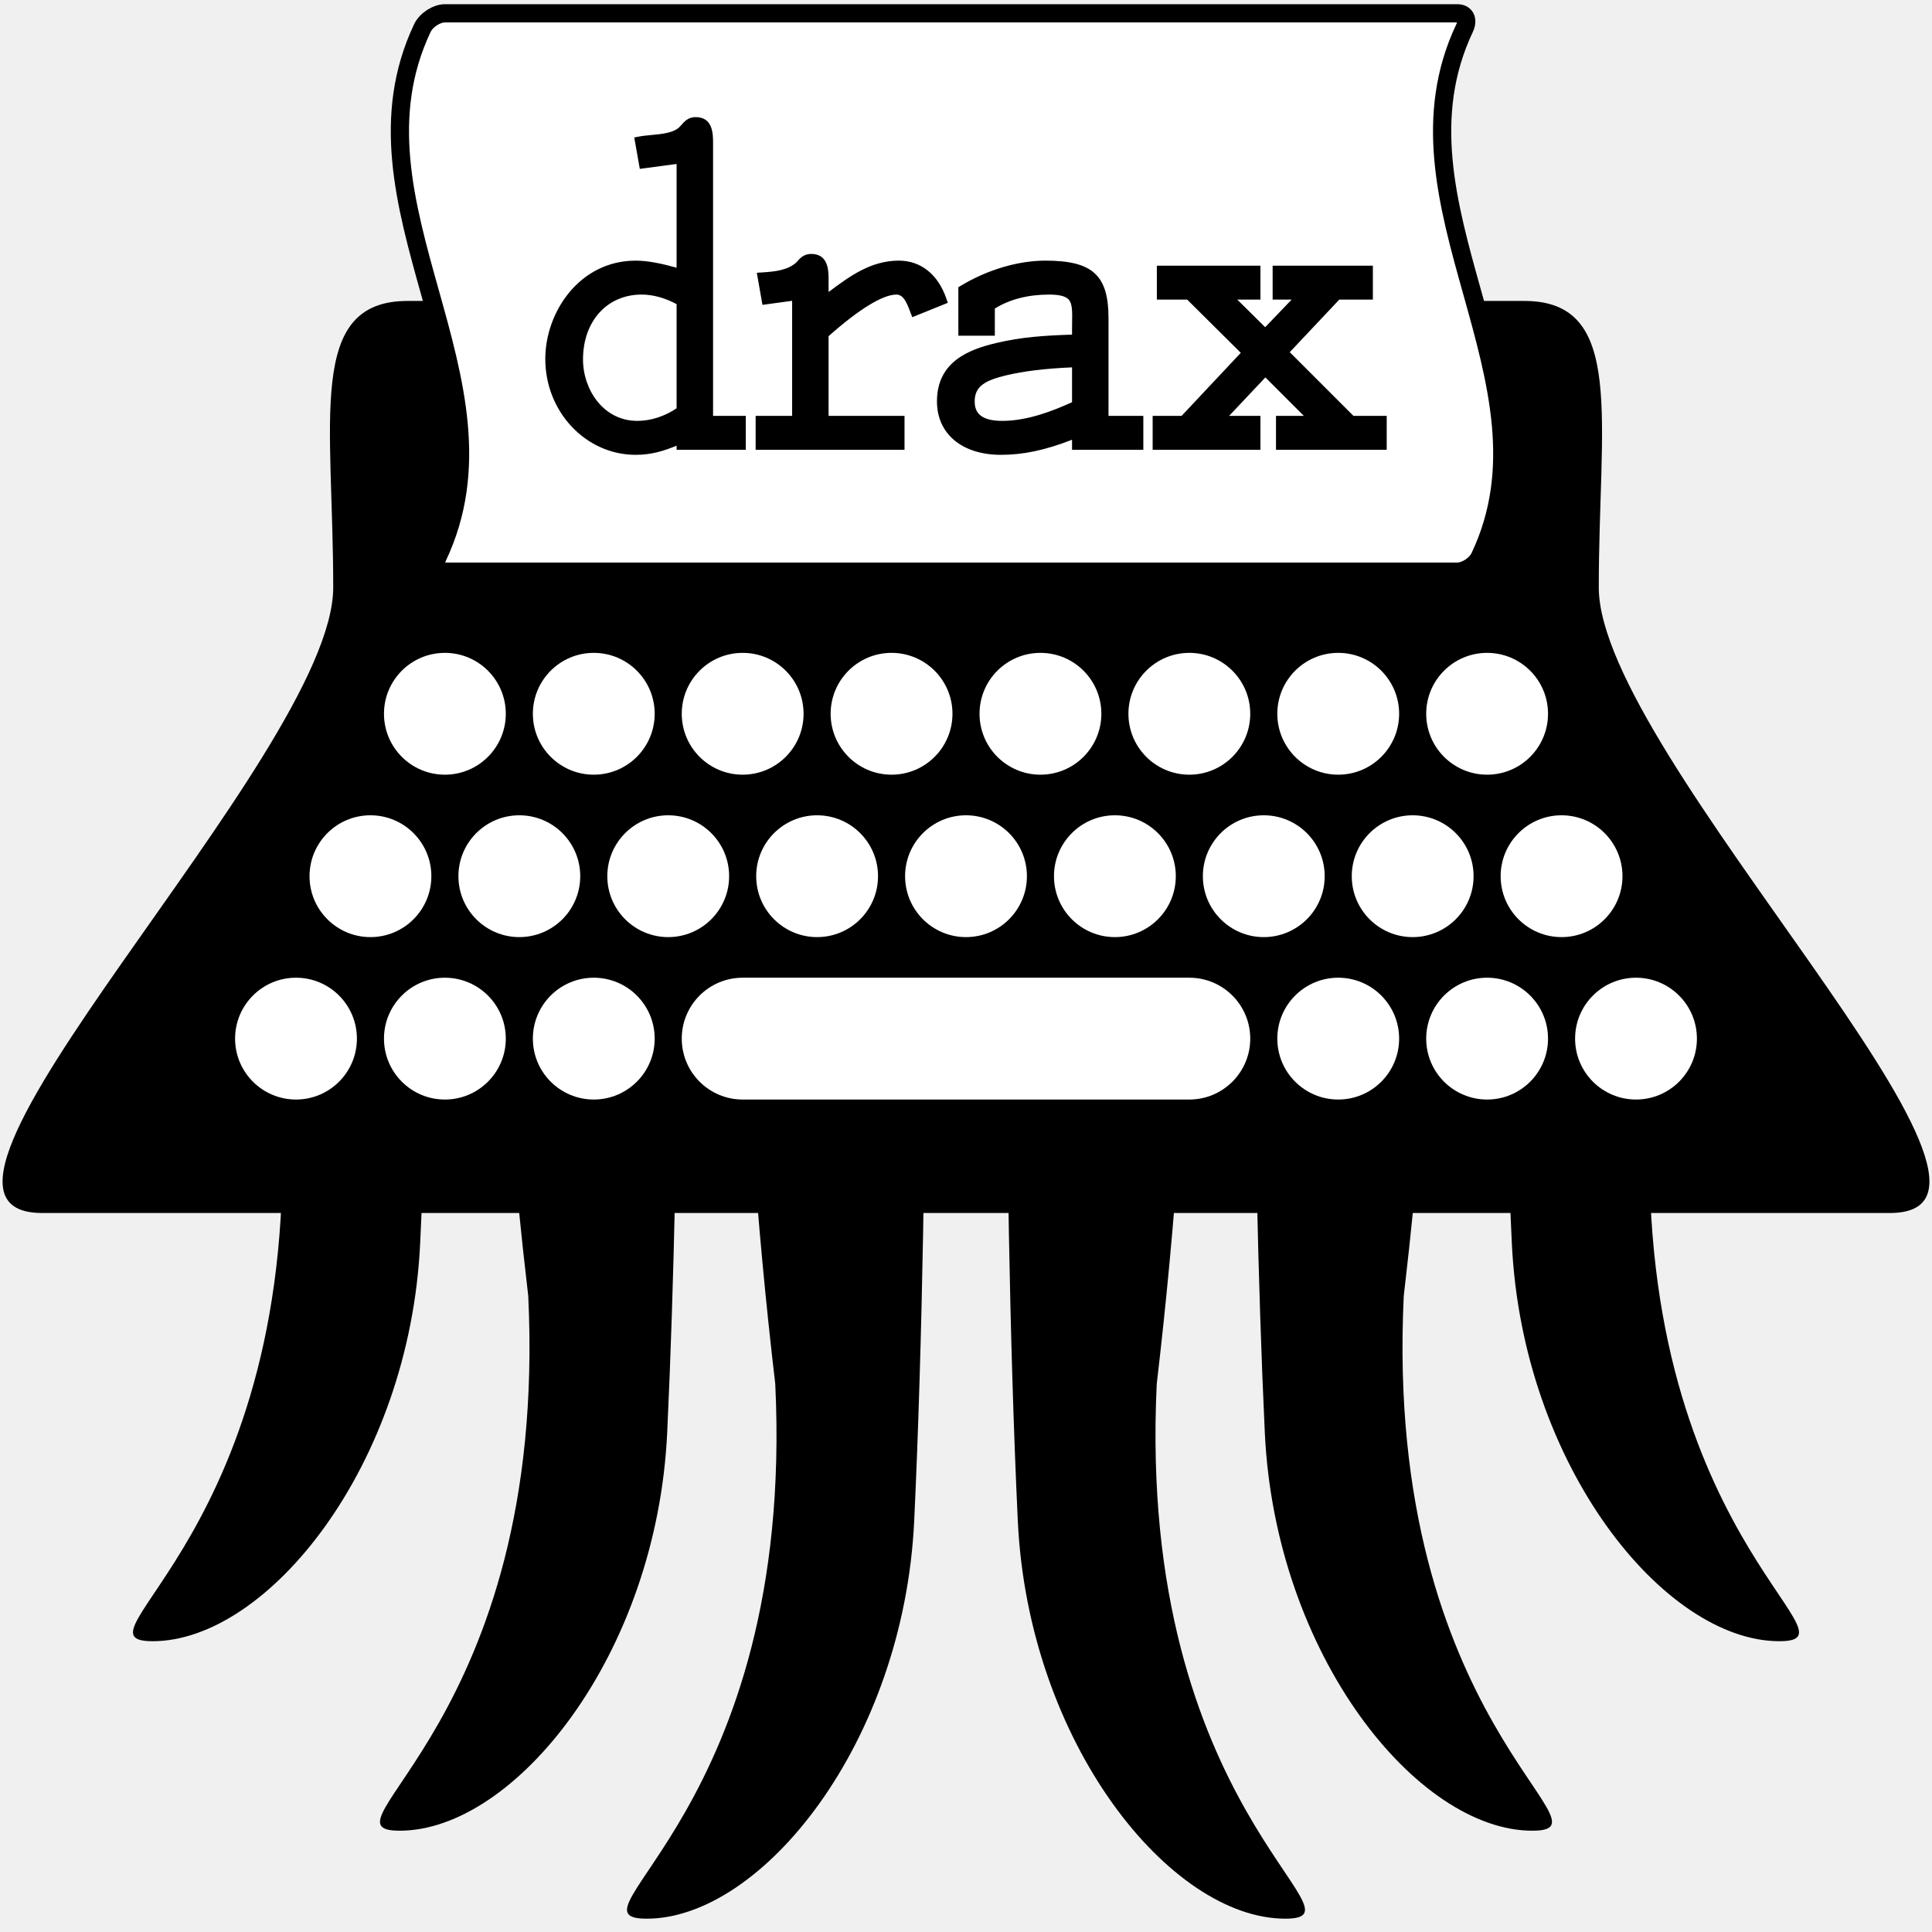
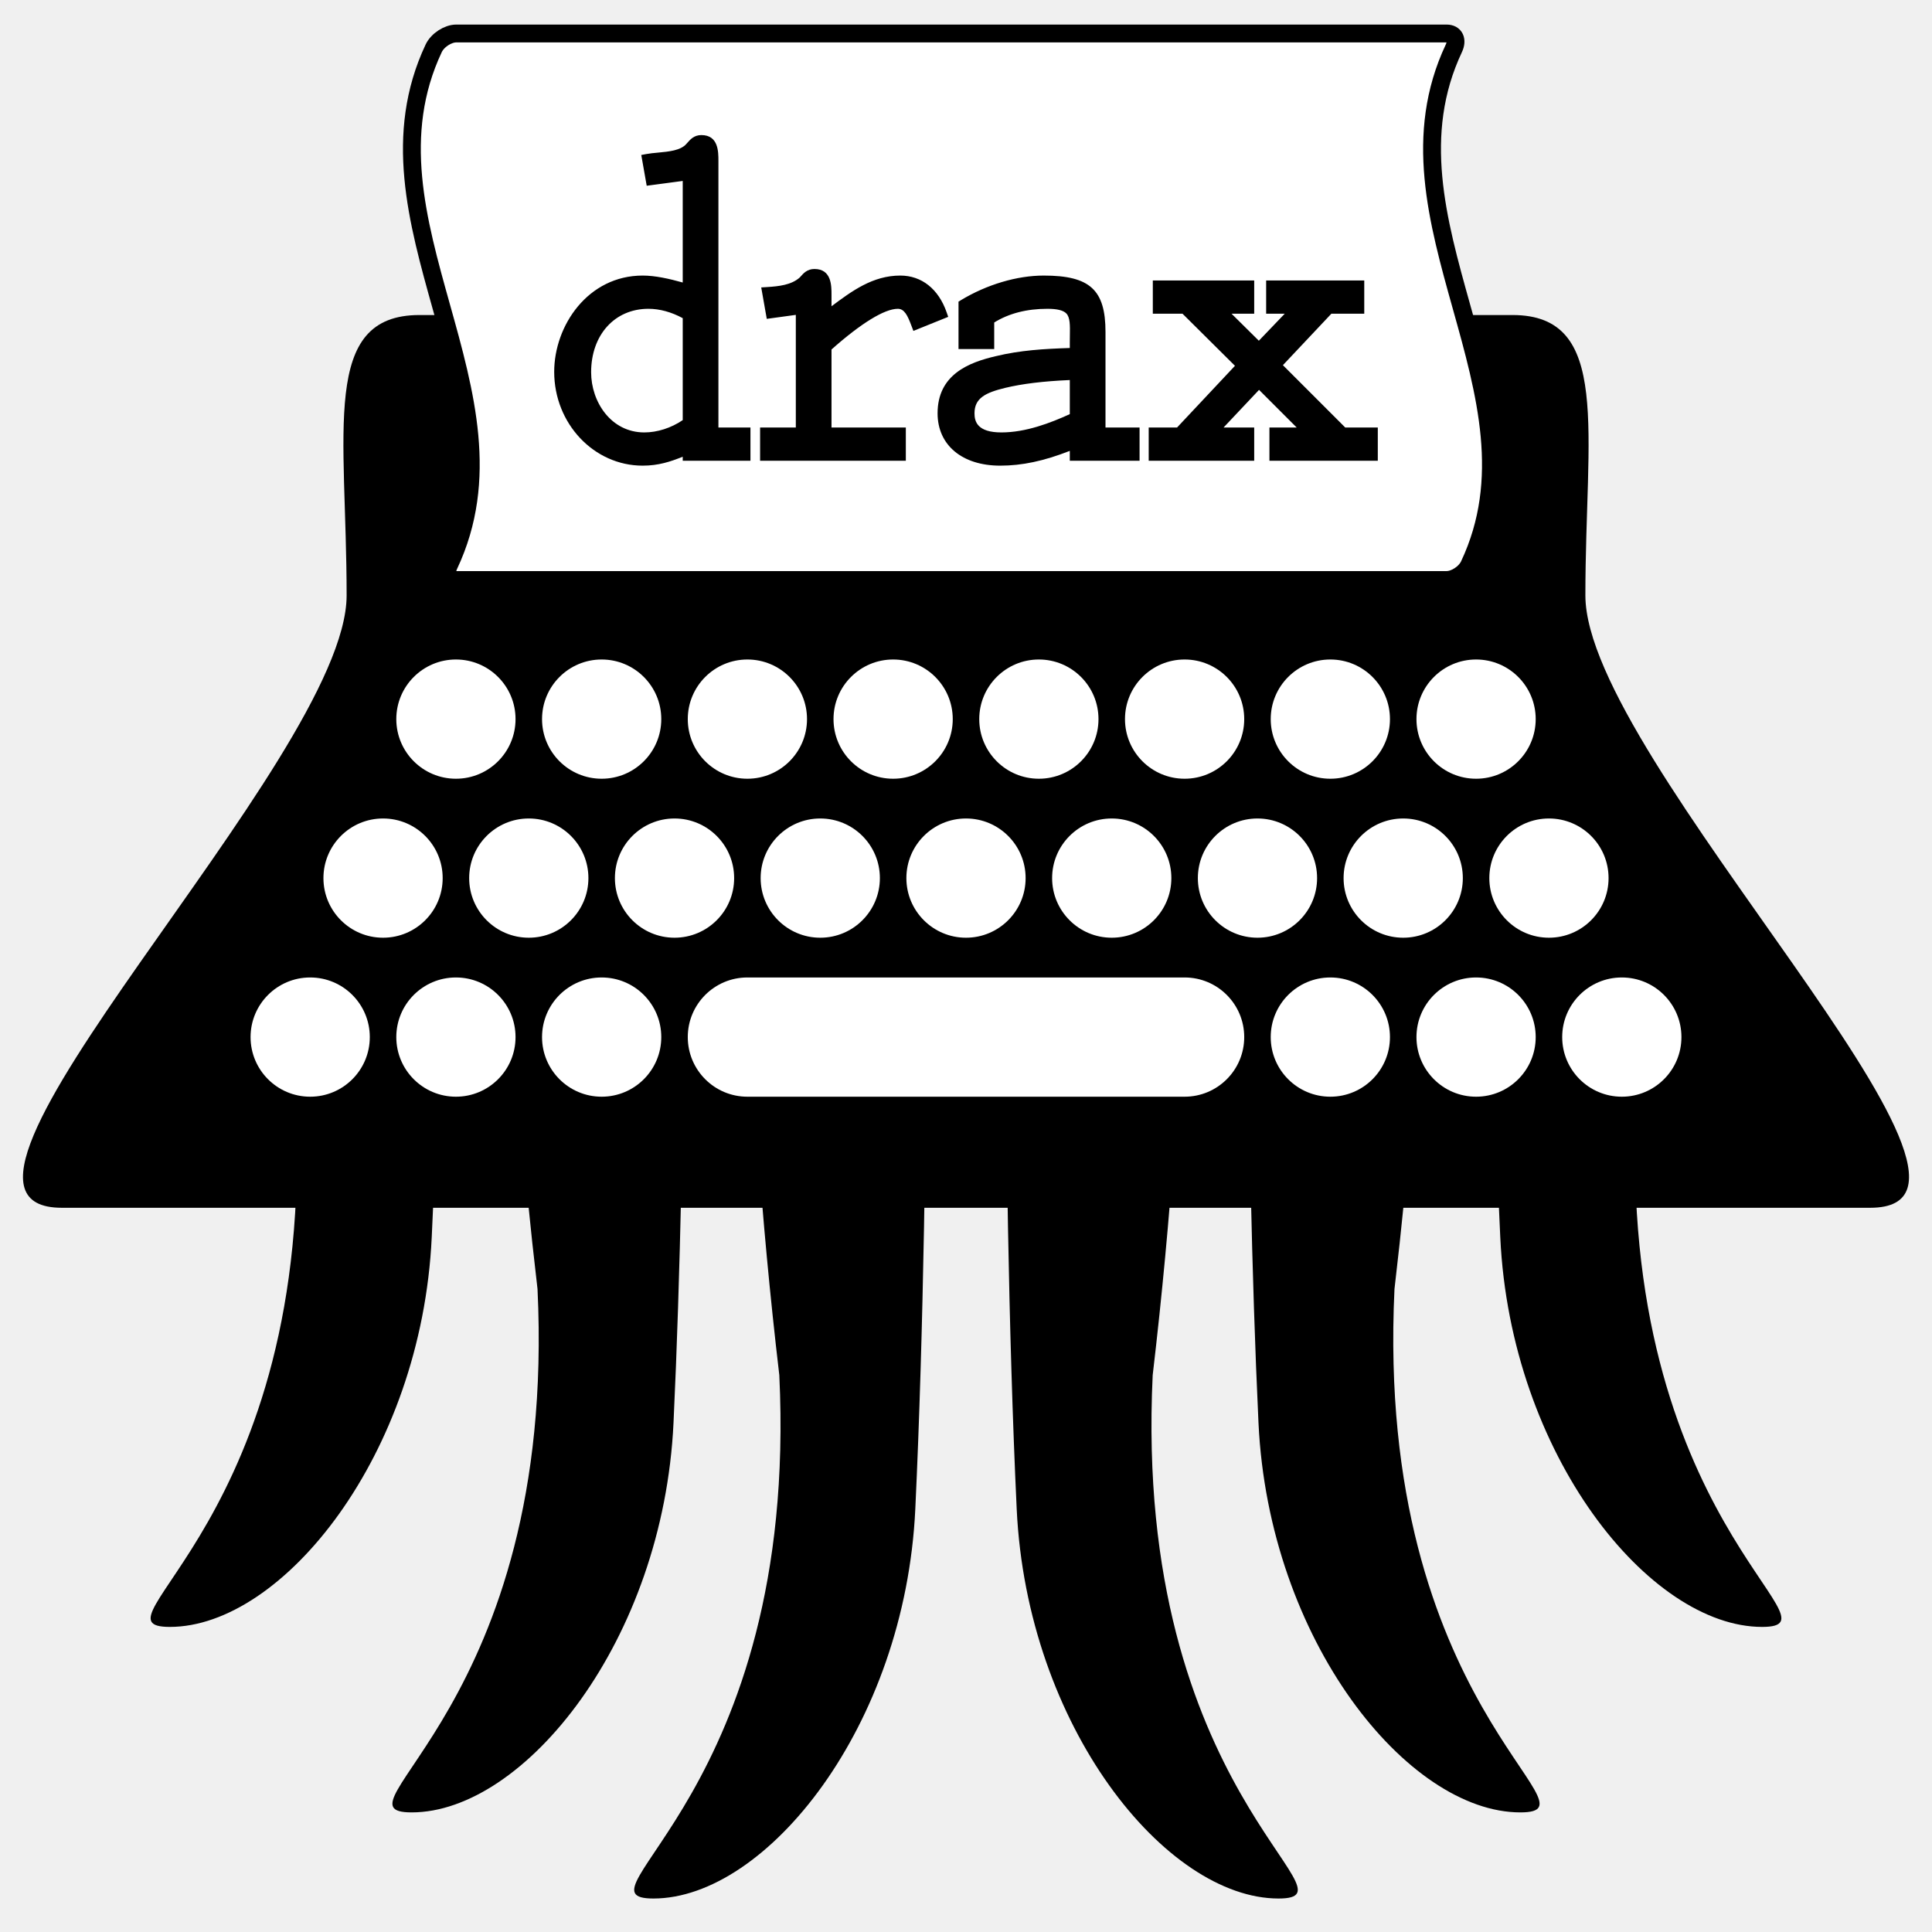
<svg xmlns="http://www.w3.org/2000/svg" viewBox="0 0 750 750">
  <style>
-         @media (max-width:350px){#small{display:block}#full{display:none}}.st1{display:inline}.st2{fill:#fff}
+         .st1{display:inline}.st2{fill:#fff}
    </style>
  <g id="tentacles">
-     <path d="M109.174 429.565c7.882 165.514-84.071 207.55-49.917 207.55 44.663 0 99.782-68.147 103.85-154.474 1.934-41.04 3.095-79.416 3.764-113.502h-64.192c1.725 17.986 3.863 38.052 6.495 60.426zM205.067 503.127c7.882 165.514-84.071 207.55-49.917 207.55 44.663 0 99.782-68.147 103.85-154.474 2.789-59.179 3.972-126.893 4.386-187.064h-69.427c1.875 39.32 5.277 84.425 11.108 133.988z" />
-     <path d="M288.541 369.139c1.343 46.504 4.819 103.54 12.419 168.142 7.882 165.514-84.071 207.55-49.917 207.55 44.663 0 99.782-68.146 103.85-154.474 3.331-70.697 4.372-153.576 4.547-221.217h-32.566l-38.333-.001zM586.893 482.641c4.068 86.328 59.187 154.474 103.85 154.474 34.154 0-57.799-42.035-49.917-207.55 2.649-22.519 4.797-42.569 6.528-60.426H583.1a4171.177 4171.177 0 0 0 3.793 113.502zM491 556.203c4.068 86.328 59.187 154.474 103.85 154.474 34.154 0-57.799-42.035-49.917-207.55 5.831-49.563 9.233-94.668 11.108-133.988h-69.427c.414 60.171 1.598 127.885 4.386 187.064z" />
-     <path d="M390.56 369.139c.174 67.641 1.215 150.52 4.547 221.217 4.068 86.328 59.187 154.474 103.85 154.474 34.154 0-57.799-42.035-49.917-207.55 7.6-64.601 11.076-121.637 12.419-168.142h-42.632l-28.267.001z" />
+     <path d="M114.802 428.41c7.715 162.01-82.291 203.155-48.86 203.155 43.717 0 97.669-66.704 101.651-151.203 1.893-40.171 3.029-77.735 3.684-111.098h-62.833c1.69 17.605 3.782 37.245 6.358 59.146zM208.665 500.414c7.715 162.01-82.291 203.155-48.86 203.155 43.717 0 97.669-66.704 101.651-151.203 2.729-57.926 3.888-124.206 4.293-183.103h-67.957c1.836 38.488 5.166 82.637 10.873 131.151z" />
+     <path d="M290.372 369.263c1.315 45.52 4.717 101.348 12.156 164.581C310.243 695.855 220.237 737 253.668 737c43.717 0 97.669-66.704 101.651-151.203 3.261-69.2 4.28-150.324 4.451-216.533h-31.876l-37.522-.001zM582.407 480.362c3.982 84.5 57.934 151.203 101.651 151.203 33.431 0-56.575-41.145-48.86-203.155 2.593-22.042 4.695-41.668 6.39-59.146h-62.894c.65 32.86 1.792 70.338 3.713 111.098zM488.544 552.366c3.982 84.5 57.934 151.203 101.651 151.203 33.431 0-56.575-41.145-48.86-203.155 5.708-48.514 9.037-92.664 10.873-131.151h-67.957c.405 58.897 1.564 125.177 4.293 183.103z" />
+     <path d="M390.231 369.263c.171 66.209 1.19 147.333 4.451 216.533C398.663 670.296 452.615 737 496.332 737c33.431 0-56.575-41.145-48.86-203.155 7.439-63.233 10.842-119.062 12.156-164.581h-41.73c.001-.001-10.326-.001-27.667-.001z" />
  </g>
-   <path d="M620.644 228.044c0-65.104 10.509-111.219-28.899-111.219H420.976 158.255c-39.408 0-28.899 46.115-28.899 111.219 0 65.104-181.278 242.843-112.97 242.843h717.229c68.307 0-112.971-177.739-112.971-242.843z" id="typewriter" />
-   <g id="small" display="none">
-     <g id="keys" class="st1">
-       <circle class="st2" cx="147.837" cy="317.363" r="30.977" />
-       <circle class="st2" cx="223.558" cy="317.363" r="30.977" />
-       <circle class="st2" cx="299.279" cy="317.363" r="30.977" />
-       <circle class="st2" cx="375" cy="317.363" r="30.977" />
-       <circle class="st2" cx="450.721" cy="317.363" r="30.977" />
-       <circle class="st2" cx="526.442" cy="317.363" r="30.977" />
-       <circle class="st2" cx="602.163" cy="317.363" r="30.977" />
-       <circle class="st2" cx="109.977" cy="399.968" r="30.977" />
-       <circle class="st2" cx="185.698" cy="399.968" r="30.977" />
-       <circle class="st2" cx="564.302" cy="399.968" r="30.977" />
-       <circle class="st2" cx="640.023" cy="399.968" r="30.977" />
-       <path class="st2" d="M488.581 368.991H261.419c-17.108 0-30.977 13.869-30.977 30.977s13.869 30.977 30.977 30.977h227.163c17.108 0 30.977-13.869 30.977-30.977-.001-17.108-13.87-30.977-30.978-30.977z" />
-     </g>
-     <g id="page_1_" class="st1">
-       <path class="st2" d="M194.775 30.5h354.878c3.193 0 4.499 2.586 3.188 5.775-29.604 71.816 34.778 143.633 5.174 215.449-1.31 3.19-5.175 5.775-8.362 5.775H194.775c-3.193 0-4.499-2.586-3.188-5.775 29.604-71.816-34.778-143.633-5.174-215.449 1.311-3.189 5.176-5.775 8.362-5.775z" />
-       <path d="M194.775 30.5h354.878c3.193 0 4.499 2.586 3.188 5.775-29.604 71.816 34.778 143.633 5.174 215.449-1.31 3.19-5.175 5.775-8.362 5.775H194.775c-3.193 0-4.499-2.586-3.188-5.775 29.604-71.816-34.778-143.633-5.174-215.449 1.311-3.189 5.176-5.775 8.362-5.775z" fill="none" stroke="#000" stroke-width="15.628" stroke-miterlimit="10" />
-     </g>
-   </g>
+   <path d="M615.443 231.156c0-63.725 10.286-108.864-28.287-108.864H420.003 162.845c-38.574 0-28.287 45.139-28.287 108.864S-42.881 468.857 23.98 468.857h702.042c66.86 0-110.579-173.976-110.579-237.701z" id="typewriter" />
  <g id="full">
    <g id="keys_1_">
-       <circle class="st2" cx="143.805" cy="340.139" r="23.645" />
-       <circle class="st2" cx="201.604" cy="340.139" r="23.645" />
-       <circle class="st2" cx="259.403" cy="340.139" r="23.645" />
-       <circle class="st2" cx="317.201" cy="340.139" r="23.645" />
-       <circle class="st2" cx="375" cy="340.139" r="23.645" />
-       <circle class="st2" cx="432.799" cy="340.139" r="23.645" />
-       <circle class="st2" cx="490.597" cy="340.139" r="23.645" />
-       <circle class="st2" cx="548.396" cy="340.139" r="23.645" />
-       <circle class="st2" cx="606.195" cy="340.139" r="23.645" />
+       <circle class="st2" cx="148.701" cy="340.877" r="23.144" />
+       <circle class="st2" cx="205.275" cy="340.877" r="23.144" />
+       <circle class="st2" cx="261.85" cy="340.877" r="23.144" />
+       <circle class="st2" cx="318.425" cy="340.877" r="23.144" />
+       <circle class="st2" cx="375" cy="340.877" r="23.144" />
+       <circle class="st2" cx="431.575" cy="340.877" r="23.144" />
+       <circle class="st2" cx="488.15" cy="340.877" r="23.144" />
+       <circle class="st2" cx="544.725" cy="340.877" r="23.144" />
+       <circle class="st2" cx="601.299" cy="340.877" r="23.144" />
      <g>
-         <circle class="st2" cx="172.705" cy="277.086" r="23.645" />
-         <circle class="st2" cx="230.503" cy="277.086" r="23.645" />
-         <circle class="st2" cx="288.302" cy="277.086" r="23.645" />
-         <circle class="st2" cx="346.101" cy="277.086" r="23.645" />
-         <circle class="st2" cx="403.899" cy="277.086" r="23.645" />
-         <circle class="st2" cx="461.698" cy="277.086" r="23.645" />
-         <circle class="st2" cx="519.497" cy="277.086" r="23.645" />
-         <circle class="st2" cx="577.295" cy="277.086" r="23.645" />
+         <circle class="st2" cx="176.988" cy="279.159" r="23.144" />
+         <circle class="st2" cx="233.563" cy="279.159" r="23.144" />
+         <circle class="st2" cx="290.138" cy="279.159" r="23.144" />
+         <circle class="st2" cx="346.713" cy="279.159" r="23.144" />
+         <circle class="st2" cx="403.287" cy="279.159" r="23.144" />
+         <circle class="st2" cx="459.862" cy="279.159" r="23.144" />
+         <circle class="st2" cx="516.437" cy="279.159" r="23.144" />
+         <circle class="st2" cx="573.012" cy="279.159" r="23.144" />
      </g>
      <g>
-         <circle class="st2" cx="114.906" cy="403.192" r="23.645" />
-         <circle class="st2" cx="172.705" cy="403.192" r="23.645" />
-         <circle class="st2" cx="230.503" cy="403.192" r="23.645" />
-         <circle class="st2" cx="519.497" cy="403.192" r="23.645" />
-         <circle class="st2" cx="577.295" cy="403.192" r="23.645" />
-         <circle class="st2" cx="635.094" cy="403.192" r="23.645" />
-         <path class="st2" d="M461.698 379.547H288.302c-13.059 0-23.645 10.586-23.645 23.645s10.586 23.645 23.645 23.645h173.396c13.059 0 23.645-10.586 23.645-23.645s-10.586-23.645-23.645-23.645z" />
+         <circle class="st2" cx="120.413" cy="402.595" r="23.144" />
+         <circle class="st2" cx="176.988" cy="402.595" r="23.144" />
+         <circle class="st2" cx="233.563" cy="402.595" r="23.144" />
+         <circle class="st2" cx="516.437" cy="402.595" r="23.144" />
+         <circle class="st2" cx="573.012" cy="402.595" r="23.144" />
+         <circle class="st2" cx="629.587" cy="402.595" r="23.144" />
+         <path class="st2" d="M459.862 379.451H290.138c-12.782 0-23.144 10.362-23.144 23.144 0 12.782 10.362 23.144 23.144 23.144h169.725c12.782 0 23.144-10.362 23.144-23.144 0-12.782-10.362-23.144-23.145-23.144z" />
      </g>
    </g>
    <g id="page">
-       <path class="st2" d="M172.695 5.169h393.04c3.193 0 4.298 2.586 2.795 5.775-32.342 68.398 38.303 136.796 5.961 205.194-1.503 3.19-5.57 5.775-8.756 5.775h-393.04c-3.193 0-4.298-2.586-2.795-5.775 32.342-68.398-38.303-136.796-5.961-205.194 1.503-3.189 5.57-5.775 8.756-5.775z" />
-       <path d="M172.695 5.169h393.04c3.193 0 4.298 2.586 2.795 5.775-32.342 68.398 38.303 136.796 5.961 205.194-1.503 3.19-5.57 5.775-8.756 5.775h-393.04c-3.193 0-4.298-2.586-2.795-5.775 32.342-68.398-38.303-136.796-5.961-205.194 1.503-3.189 5.57-5.775 8.756-5.775z" fill="none" stroke="#000" stroke-width="7.076" stroke-miterlimit="10" />
+       <path class="st2" d="M177.101 13h384.473c3.194 0 4.298 2.586 2.801 5.775-31.496 66.868 37.446 133.737 5.95 200.605-1.497 3.19-5.564 5.775-8.75 5.775H177.102c-3.194 0-4.297-2.586-2.801-5.775 31.496-66.868-37.446-133.737-5.95-200.605 1.496-3.189 5.564-5.775 8.75-5.775z" />
+       <path d="M177.101 13h384.473c3.194 0 4.298 2.586 2.801 5.775-31.496 66.868 37.446 133.737 5.95 200.605-1.497 3.19-5.564 5.775-8.75 5.775H177.102c-3.194 0-4.297-2.586-2.801-5.775 31.496-66.868-37.446-133.737-5.95-200.605 1.496-3.189 5.564-5.775 8.75-5.775z" fill="none" stroke="#000" stroke-width="6.926" stroke-miterlimit="10" />
    </g>
    <g id="text">
-       <path d="M276.81 161.432V55.633c0-3.555 0-10.171-6.751-10.171-2.878 0-4.344 1.666-5.637 3.136l-.304.345c-2.243 2.634-7.026 3.079-11.247 3.472-1.668.156-3.244.302-4.682.572l-1.973.37 2.153 12.199 14.287-1.904v40.282c-5.387-1.508-10.911-2.755-15.885-2.755-21.673 0-35.089 19.82-35.089 38.183 0 20.514 15.741 37.204 35.089 37.204 6.266 0 11.099-1.602 15.885-3.546v1.592h26.857v-13.178H276.81zm-14.154-43.363v40.434c-4.583 3.114-10.08 4.884-15.234 4.884-13.205 0-21.097-12.135-21.097-23.866 0-14.818 9.345-25.167 22.725-25.167 4.445 0 9.126 1.282 13.606 3.715zM367.309 115.729c-3.218-9.248-9.912-14.553-18.364-14.553-10.97 0-19.25 6.178-27.258 12.152l-.028.021v-4.606c0-3.555 0-10.171-6.752-10.171-2.877 0-4.341 1.664-5.634 3.133l-.208.235c-3.313 2.963-8.242 3.503-13.011 3.801l-2.266.141 2.199 12.465 11.518-1.578v44.665h-14.168v13.178h57.798v-13.178h-29.476v-30.937c11.715-10.416 21.04-16.142 26.308-16.142 2.631 0 3.903 2.802 5.291 6.465l.877 2.304 13.809-5.569-.635-1.826zM430.323 161.432v-37.87c0-16.737-6.183-22.386-24.503-22.386-10.594 0-22.552 3.549-32.807 9.737l-.981.592v18.809h14.157v-10.531c5.818-3.603 12.909-5.429 21.095-5.429 3.825 0 6.274.599 7.485 1.831 1.542 1.567 1.491 4.734 1.426 8.742-.014.868-.029 1.771-.029 2.706v2.269c-10.248.331-19.64.893-29.372 3.247-10.738 2.491-23.065 7.317-23.065 22.66 0 12.609 9.745 20.756 24.826 20.756 8.655 0 17.272-1.818 27.611-5.86v3.907h27.672v-13.178h-13.515zm-14.157-18.823v13.527c-7.653 3.488-17.419 7.252-27.122 7.252-9.566 0-10.673-4.326-10.673-7.579 0-5.986 4.264-8.161 12.126-10.08 6.838-1.646 15.25-2.669 25.669-3.12zM525.404 161.432l-24.721-24.721 19.22-20.403h13.044v-13.177h-38.91v13.177h7.37l-10.266 10.713-10.825-10.713h8.984v-13.177h-40.211v13.177h11.779l20.805 20.658-22.966 24.466h-11.248v13.178H489.3v-13.178h-12.149l14.071-14.927 14.928 14.927h-10.811v13.178h42.979v-13.178z" />
+       <path d="M278.889 165.955V62.395c0-3.48 0-9.956-6.608-9.956-2.817 0-4.252 1.631-5.518 3.069l-.298.338c-2.196 2.578-6.878 3.014-11.008 3.398-1.633.152-3.176.296-4.583.559l-1.932.362 2.107 11.94 13.985-1.864v39.429c-5.273-1.476-10.68-2.697-15.549-2.697-21.214 0-34.346 19.4-34.346 37.375 0 20.08 15.408 36.417 34.346 36.417 6.133 0 10.864-1.568 15.549-3.471v1.559h26.288v-12.899h-12.433zm-13.854-42.445v39.578c-4.486 3.048-9.867 4.781-14.911 4.781-12.926 0-20.65-11.878-20.65-23.361 0-14.504 9.147-24.634 22.244-24.634 4.35-.001 8.932 1.253 13.317 3.636zM367.472 121.219c-3.15-9.053-9.702-14.245-17.975-14.245-10.737 0-18.843 6.047-26.681 11.895l-.027.02v-4.509c0-3.48 0-9.956-6.609-9.956-2.816 0-4.249 1.629-5.515 3.067l-.204.23c-3.242 2.901-8.068 3.429-12.736 3.72l-2.218.138 2.153 12.201 11.275-1.545v43.719h-13.868v12.899h56.575v-12.899H322.79v-30.282c11.467-10.195 20.595-15.8 25.751-15.8 2.575 0 3.82 2.743 5.179 6.328l.859 2.255 13.516-5.451-.623-1.785zM429.152 165.955v-37.068c0-16.383-6.053-21.912-23.984-21.912-10.369 0-22.074 3.474-32.113 9.531l-.96.579v18.411h13.857v-10.308c5.695-3.527 12.635-5.314 20.649-5.314 3.744 0 6.141.586 7.327 1.792 1.51 1.534 1.459 4.633 1.395 8.557-.014.849-.028 1.733-.028 2.649v2.22c-10.031.324-19.224.874-28.75 3.178-10.511 2.438-22.577 7.162-22.577 22.18 0 12.342 9.539 20.316 24.301 20.316 8.472 0 16.907-1.78 27.026-5.736v3.824h27.086v-12.899h-13.229zm-13.857-18.426v13.241c-7.491 3.415-17.05 7.098-26.548 7.098-9.364 0-10.447-4.234-10.447-7.419 0-5.859 4.173-7.988 11.869-9.866 6.693-1.61 14.927-2.612 25.126-3.054zM522.219 165.955l-24.197-24.198 18.813-19.972h12.767v-12.897h-38.085v12.897h7.214l-10.05 10.486-10.595-10.486h8.794v-12.897h-39.36v12.897h11.53l20.364 20.221-22.48 23.949h-11.009v12.898h40.955v-12.898h-11.892l13.773-14.612 14.612 14.612h-10.582v12.898h42.069v-12.898z" />
    </g>
  </g>
</svg>
